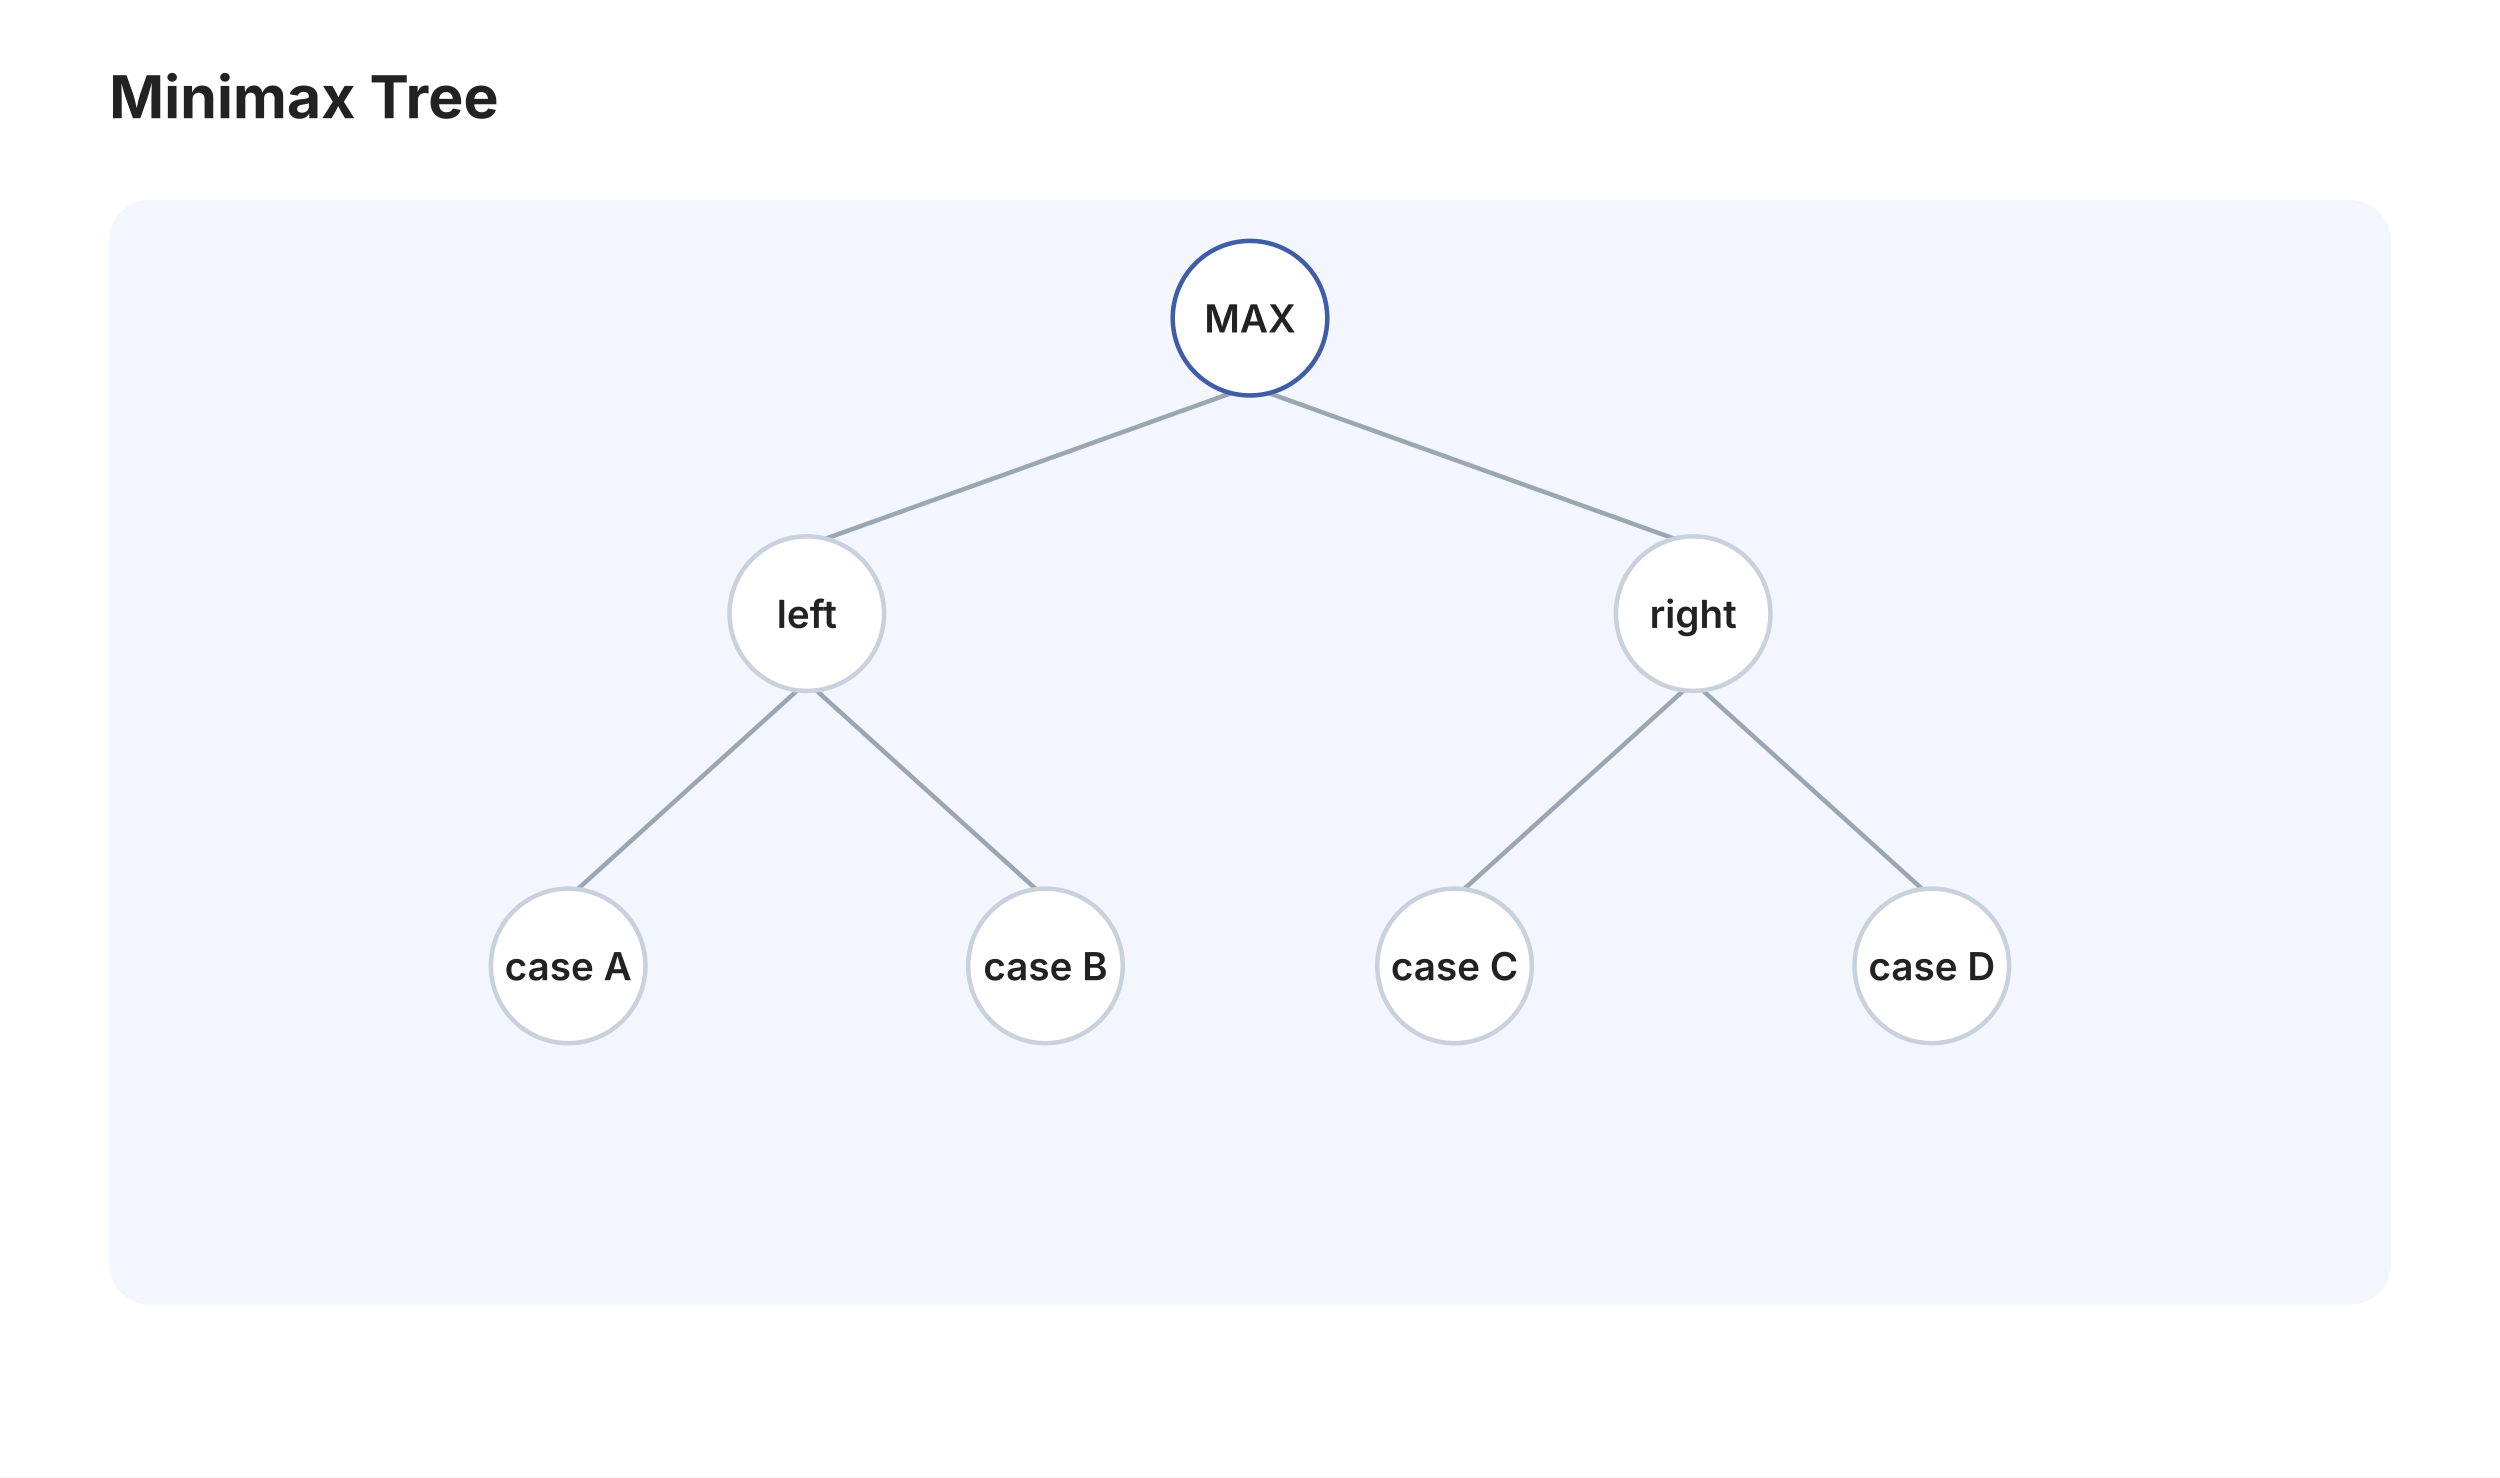
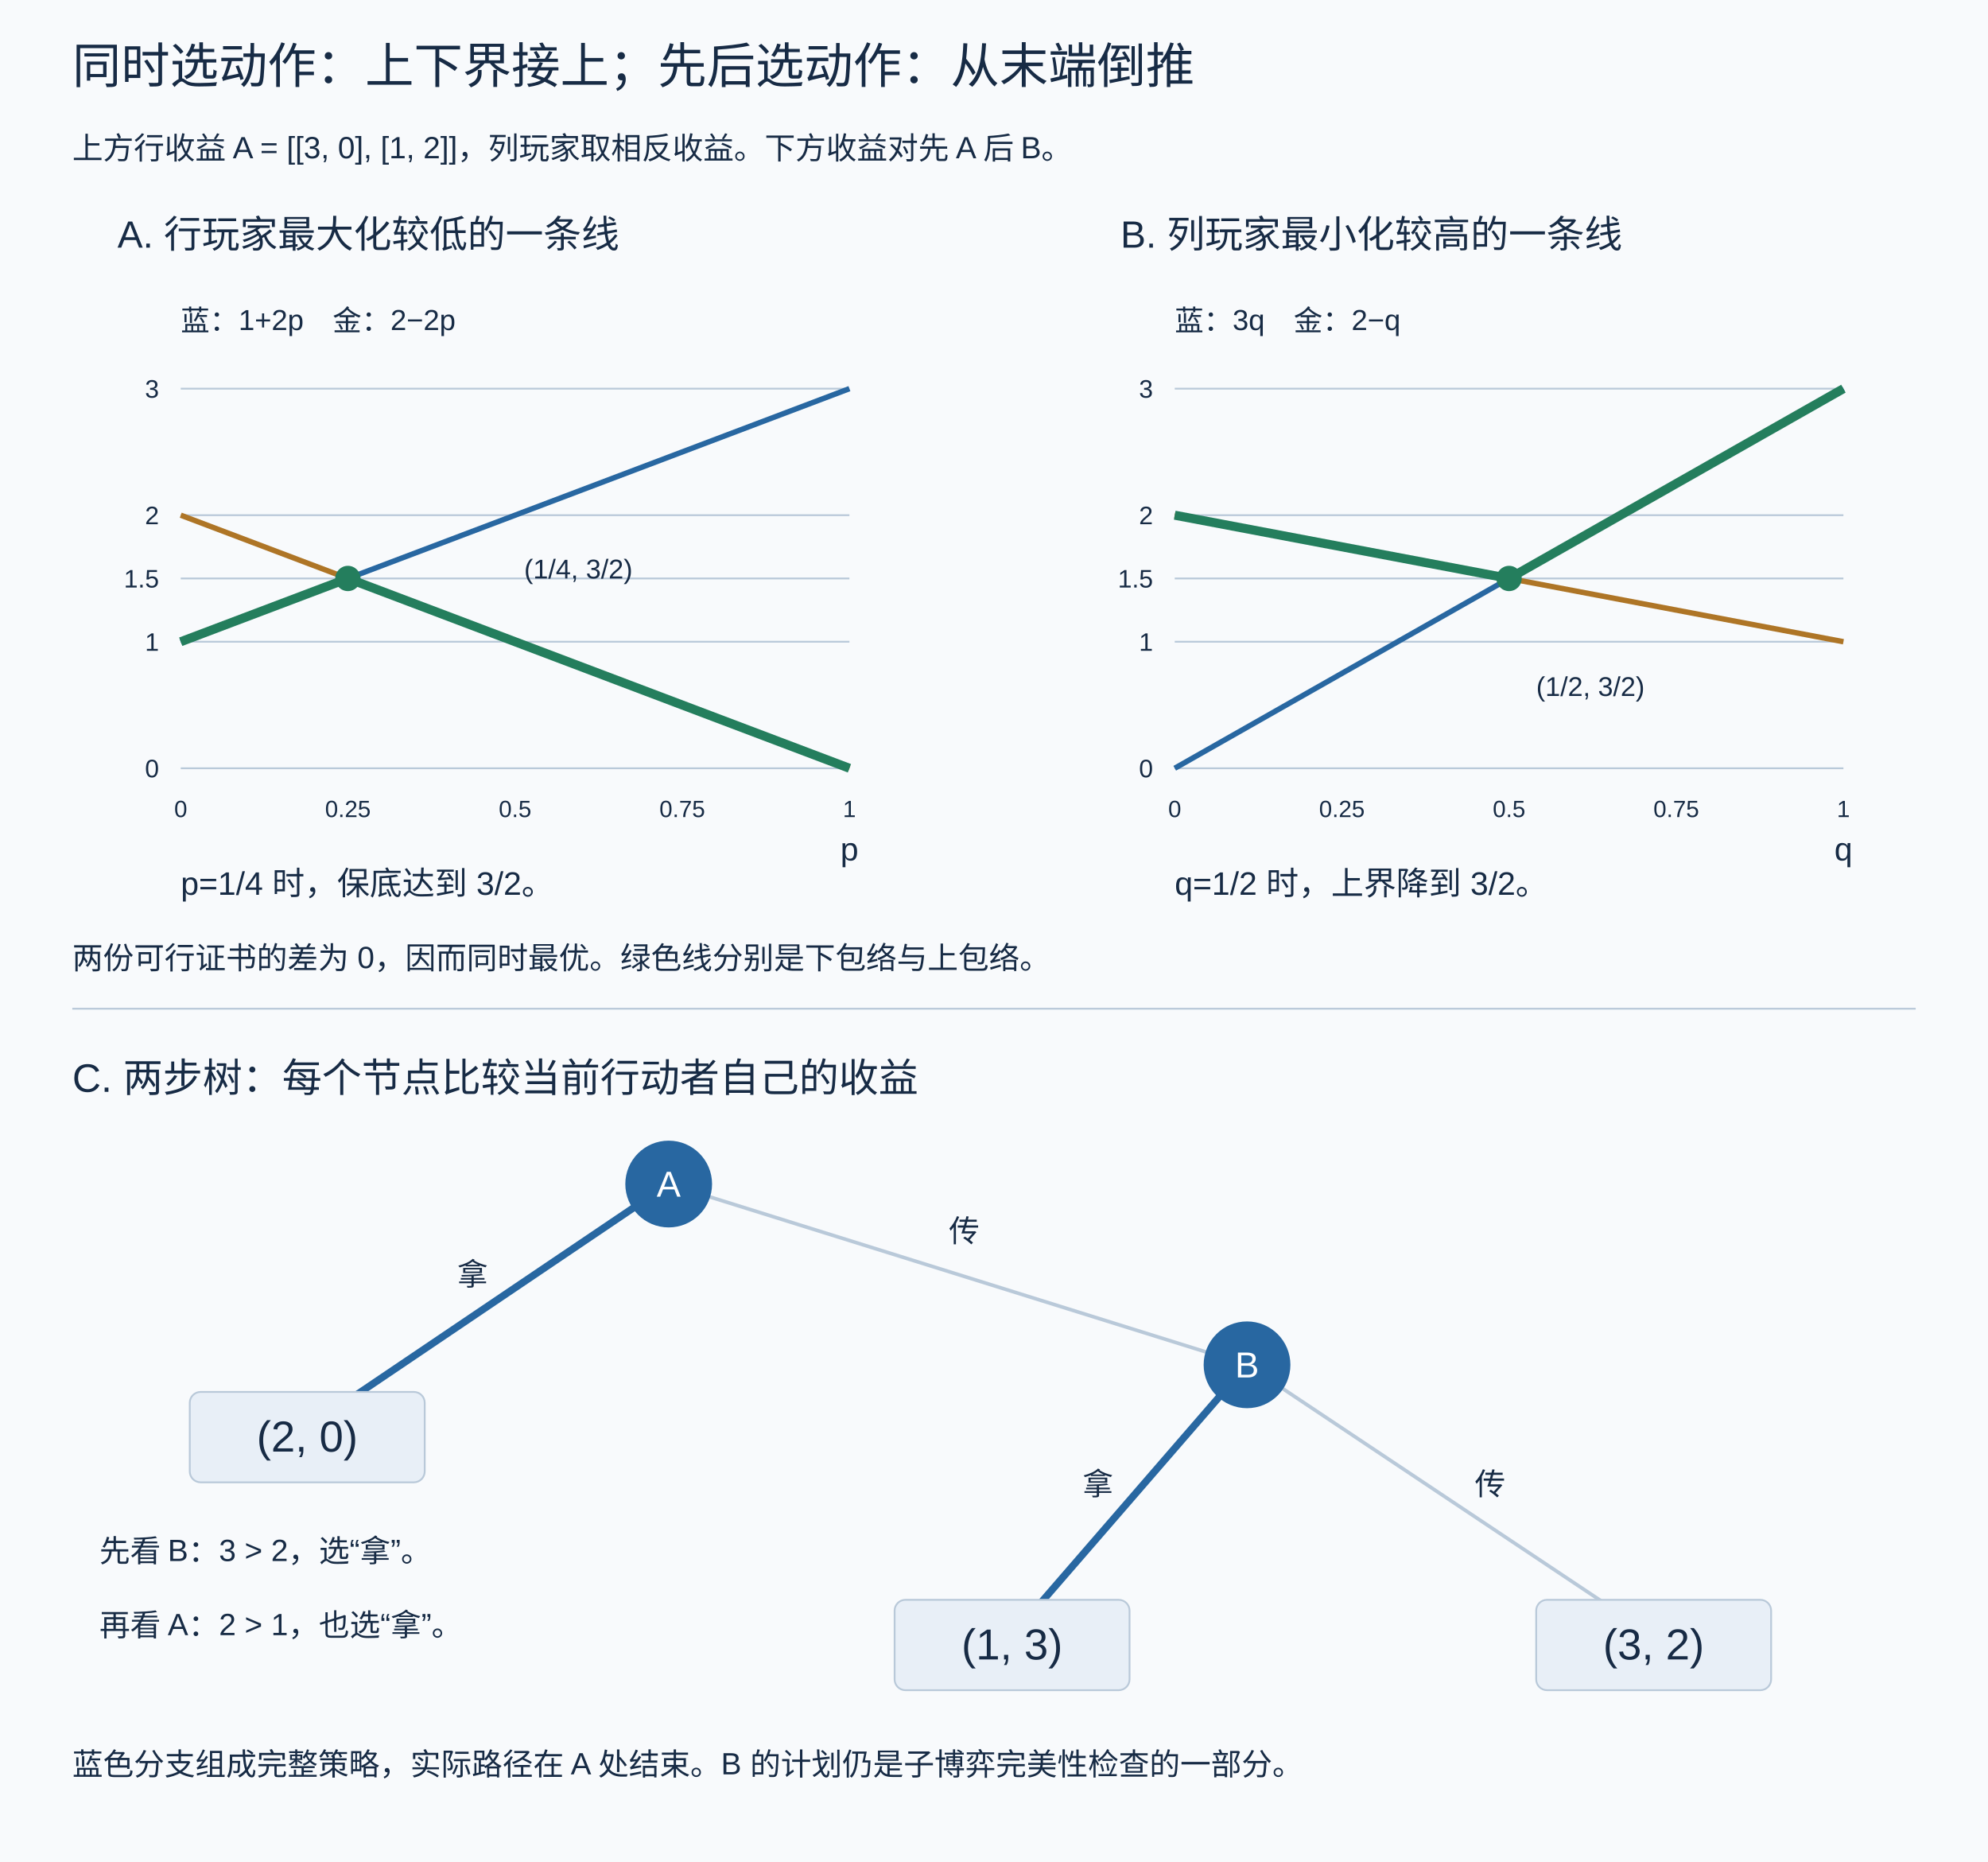
- <svg xmlns="http://www.w3.org/2000/svg" viewBox="0 0 1100 650" role="img" aria-label="Minimax Tree">
-   <defs>
-     <marker id="arrow" viewBox="0 0 10 10" refX="9" refY="5" markerWidth="8" markerHeight="8" orient="auto-start-reverse">
-       <path d="M 0 0 L 10 5 L 0 10 z" fill="#555" />
-     </marker>
-     <style>
-       .title { font: 700 26px -apple-system, BlinkMacSystemFont, "Segoe UI", sans-serif; fill: #222; }
-       .label { font: 600 17px -apple-system, BlinkMacSystemFont, "Segoe UI", sans-serif; fill: #222; }
-       .small { font: 500 14px -apple-system, BlinkMacSystemFont, "Segoe UI", sans-serif; fill: #444; }
-       .tiny { font: 500 12px -apple-system, BlinkMacSystemFont, "Segoe UI", sans-serif; fill: #555; }
-       .box { fill: #fff; stroke: #c8d1dc; stroke-width: 2; rx: 8; }
-       .soft { fill: #f8fafc; stroke: #d8e0e8; stroke-width: 2; rx: 8; }
-       .accent { fill: #3f5ca6; stroke: #3f5ca6; }
-       .line { stroke: #555; stroke-width: 2; fill: none; marker-end: url(#arrow); }
-       .thin { stroke: #777; stroke-width: 1.6; fill: none; }
-     </style>
-   </defs>
-   <rect x="0" y="0" width="1100" height="650" fill="#ffffff" />
-   <text x="48" y="52" class="title">Minimax Tree</text>
-   <rect x="48" y="88" width="1004" height="486" fill="#e3e9f7" opacity="0.42" rx="18" />
-   <path d="M 550.0 170.0 L 355.0 240.0" stroke="#9aa6b2" stroke-width="2" fill="none" />
-   <path d="M 550.0 170.0 L 745.0 240.0" stroke="#9aa6b2" stroke-width="2" fill="none" />
-   <path d="M 355.0 300.0 L 250.0 395.0" stroke="#9aa6b2" stroke-width="2" fill="none" />
-   <path d="M 355.0 300.0 L 460.0 395.0" stroke="#9aa6b2" stroke-width="2" fill="none" />
-   <path d="M 745.0 300.0 L 640.0 395.0" stroke="#9aa6b2" stroke-width="2" fill="none" />
-   <path d="M 745.0 300.0 L 850.0 395.0" stroke="#9aa6b2" stroke-width="2" fill="none" />
-   <circle cx="550.0" cy="140.0" r="34.0" fill="#fff" stroke="#3f5ca6" stroke-width="2" />
-   <text x="550.0" y="140.0" class="label" text-anchor="middle" dominant-baseline="middle">MAX</text>
-   <circle cx="355.0" cy="270.0" r="34.0" fill="#fff" stroke="#c8d1dc" stroke-width="2" />
-   <text x="355.0" y="270.0" class="label" text-anchor="middle" dominant-baseline="middle">left</text>
-   <circle cx="745.0" cy="270.0" r="34.0" fill="#fff" stroke="#c8d1dc" stroke-width="2" />
-   <text x="745.0" y="270.0" class="label" text-anchor="middle" dominant-baseline="middle">right</text>
-   <circle cx="250.0" cy="425.0" r="34.0" fill="#fff" stroke="#c8d1dc" stroke-width="2" />
-   <text x="250.0" y="425.0" class="label" text-anchor="middle" dominant-baseline="middle">case A</text>
-   <circle cx="460.0" cy="425.0" r="34.0" fill="#fff" stroke="#c8d1dc" stroke-width="2" />
-   <text x="460.0" y="425.0" class="label" text-anchor="middle" dominant-baseline="middle">case B</text>
-   <circle cx="640.0" cy="425.0" r="34.0" fill="#fff" stroke="#c8d1dc" stroke-width="2" />
-   <text x="640.0" y="425.0" class="label" text-anchor="middle" dominant-baseline="middle">case C</text>
-   <circle cx="850.0" cy="425.0" r="34.0" fill="#fff" stroke="#c8d1dc" stroke-width="2" />
-   <text x="850.0" y="425.0" class="label" text-anchor="middle" dominant-baseline="middle">case D</text>
+ <svg xmlns="http://www.w3.org/2000/svg" width="1100" height="1030" viewBox="0 0 1100 1030" role="img" aria-labelledby="title desc">
+   <rect width="1100" height="1030" fill="#f8fafc" />
+   <style>text{font-family:Arial,"Noto Sans CJK SC","PingFang SC",sans-serif;fill:#172b45;font-size:17px}</style>
+   <text x="40" y="46" text-anchor="start" style="font-size:27px;fill:#172b45">同时选动作：上下界接上；先后选动作：从末端倒推</text>
+   <text x="40" y="88" text-anchor="start" style="font-size:17px;fill:#172b45">上方行收益 A = [[3, 0], [1, 2]]，列玩家取相反收益。下方收益对先 A 后 B。</text>
+   <text x="65" y="137" text-anchor="start" style="font-size:21px;fill:#172b45">A. 行玩家最大化较低的一条线</text>
+   <text x="620" y="137" text-anchor="start" style="font-size:21px;fill:#172b45">B. 列玩家最小化较高的一条线</text>
+   <line x1="100" y1="425" x2="470" y2="425" stroke="#b9c9d9" stroke-width="1" />
+   <text x="88" y="430" text-anchor="end" style="font-size:14px;fill:#172b45">0</text>
+   <line x1="100" y1="355" x2="470" y2="355" stroke="#b9c9d9" stroke-width="1" />
+   <text x="88" y="360" text-anchor="end" style="font-size:14px;fill:#172b45">1</text>
+   <line x1="100" y1="320.0" x2="470" y2="320.0" stroke="#b9c9d9" stroke-width="1" />
+   <text x="88" y="325.0" text-anchor="end" style="font-size:14px;fill:#172b45">1.5</text>
+   <line x1="100" y1="285" x2="470" y2="285" stroke="#b9c9d9" stroke-width="1" />
+   <text x="88" y="290" text-anchor="end" style="font-size:14px;fill:#172b45">2</text>
+   <line x1="100" y1="215" x2="470" y2="215" stroke="#b9c9d9" stroke-width="1" />
+   <text x="88" y="220" text-anchor="end" style="font-size:14px;fill:#172b45">3</text>
+   <text x="100" y="452" text-anchor="middle" style="font-size:13px;fill:#172b45">0</text>
+   <text x="192.5" y="452" text-anchor="middle" style="font-size:13px;fill:#172b45">0.25</text>
+   <text x="285.0" y="452" text-anchor="middle" style="font-size:13px;fill:#172b45">0.5</text>
+   <text x="377.5" y="452" text-anchor="middle" style="font-size:13px;fill:#172b45">0.75</text>
+   <text x="470" y="452" text-anchor="middle" style="font-size:13px;fill:#172b45">1</text>
+   <line x1="100" y1="355" x2="470" y2="215" stroke="#2867a1" stroke-width="3" />
+   <line x1="100" y1="285" x2="470" y2="425" stroke="#ae7526" stroke-width="3" />
+   <text x="100" y="183" text-anchor="start" style="font-size:16px;fill:#172b45">蓝：1+2p　金：2−2p</text>
+   <text x="100" y="495" text-anchor="start" style="font-size:18px;fill:#172b45">p=1/4 时，保底达到 3/2。</text>
+   <polyline points="100,355 192.5,320.0 470,425" fill="none" stroke="#247e5d" stroke-width="5" />
+   <circle cx="192.5" cy="320.0" r="7" fill="#247e5d" />
+   <text x="290" y="320" text-anchor="start" style="font-size:15px;fill:#172b45">(1/4, 3/2)</text>
+   <text x="470" y="476" text-anchor="middle" style="font-size:18px;fill:#172b45">p</text>
+   <line x1="650" y1="425" x2="1020" y2="425" stroke="#b9c9d9" stroke-width="1" />
+   <text x="638" y="430" text-anchor="end" style="font-size:14px;fill:#172b45">0</text>
+   <line x1="650" y1="355" x2="1020" y2="355" stroke="#b9c9d9" stroke-width="1" />
+   <text x="638" y="360" text-anchor="end" style="font-size:14px;fill:#172b45">1</text>
+   <line x1="650" y1="320.0" x2="1020" y2="320.0" stroke="#b9c9d9" stroke-width="1" />
+   <text x="638" y="325.0" text-anchor="end" style="font-size:14px;fill:#172b45">1.5</text>
+   <line x1="650" y1="285" x2="1020" y2="285" stroke="#b9c9d9" stroke-width="1" />
+   <text x="638" y="290" text-anchor="end" style="font-size:14px;fill:#172b45">2</text>
+   <line x1="650" y1="215" x2="1020" y2="215" stroke="#b9c9d9" stroke-width="1" />
+   <text x="638" y="220" text-anchor="end" style="font-size:14px;fill:#172b45">3</text>
+   <text x="650" y="452" text-anchor="middle" style="font-size:13px;fill:#172b45">0</text>
+   <text x="742.5" y="452" text-anchor="middle" style="font-size:13px;fill:#172b45">0.25</text>
+   <text x="835.0" y="452" text-anchor="middle" style="font-size:13px;fill:#172b45">0.5</text>
+   <text x="927.5" y="452" text-anchor="middle" style="font-size:13px;fill:#172b45">0.75</text>
+   <text x="1020" y="452" text-anchor="middle" style="font-size:13px;fill:#172b45">1</text>
+   <line x1="650" y1="425" x2="1020" y2="215" stroke="#2867a1" stroke-width="3" />
+   <line x1="650" y1="285" x2="1020" y2="355" stroke="#ae7526" stroke-width="3" />
+   <text x="650" y="183" text-anchor="start" style="font-size:16px;fill:#172b45">蓝：3q　金：2−q</text>
+   <text x="650" y="495" text-anchor="start" style="font-size:18px;fill:#172b45">q=1/2 时，上界降到 3/2。</text>
+   <polyline points="650,285 835.0,320.0 1020,215" fill="none" stroke="#247e5d" stroke-width="5" />
+   <circle cx="835.0" cy="320.0" r="7" fill="#247e5d" />
+   <text x="850" y="385" text-anchor="start" style="font-size:15px;fill:#172b45">(1/2, 3/2)</text>
+   <text x="1020" y="476" text-anchor="middle" style="font-size:18px;fill:#172b45">q</text>
+   <text x="40" y="536" text-anchor="start" style="font-size:17px;fill:#172b45">两份可行证书的差为 0，因而同时最优。绿色线分别是下包络与上包络。</text>
+   <line x1="40" y1="558" x2="1060" y2="558" stroke="#b9c9d9" stroke-width="1" />
+   <text x="40" y="604" text-anchor="start" style="font-size:22px;fill:#172b45">C. 两步树：每个节点比较当前行动者自己的收益</text>
+   <line x1="370" y1="655" x2="170" y2="790" stroke="#2867a1" stroke-width="4" />
+   <line x1="370" y1="655" x2="690" y2="755" stroke="#b9c9d9" stroke-width="2" />
+   <line x1="690" y1="755" x2="560" y2="905" stroke="#2867a1" stroke-width="4" />
+   <line x1="690" y1="755" x2="915" y2="905" stroke="#b9c9d9" stroke-width="2" />
+   <circle cx="370" cy="655" r="24" fill="#2867a1" />
+   <text x="370" y="662" text-anchor="middle" style="font-size:20px;fill:#ffffff">A</text>
+   <circle cx="690" cy="755" r="24" fill="#2867a1" />
+   <text x="690" y="762" text-anchor="middle" style="font-size:20px;fill:#ffffff">B</text>
+   <text x="253" y="711" text-anchor="start" style="font-size:17px;fill:#172b45">拿</text>
+   <text x="525" y="687" text-anchor="start" style="font-size:17px;fill:#172b45">传</text>
+   <text x="599" y="827" text-anchor="start" style="font-size:17px;fill:#172b45">拿</text>
+   <text x="816" y="827" text-anchor="start" style="font-size:17px;fill:#172b45">传</text>
+   <rect x="105" y="770" width="130" height="50" rx="6" fill="#e8eff7" stroke="#b9c9d9" />
+   <text x="170" y="803" text-anchor="middle" style="font-size:24px;fill:#172b45">(2, 0)</text>
+   <rect x="495" y="885" width="130" height="50" rx="6" fill="#e8eff7" stroke="#b9c9d9" />
+   <text x="560" y="918" text-anchor="middle" style="font-size:24px;fill:#172b45">(1, 3)</text>
+   <rect x="850" y="885" width="130" height="50" rx="6" fill="#e8eff7" stroke="#b9c9d9" />
+   <text x="915" y="918" text-anchor="middle" style="font-size:24px;fill:#172b45">(3, 2)</text>
+   <text x="55" y="864" text-anchor="start" style="font-size:17px;fill:#172b45">先看 B：3 &gt; 2，选“拿”。</text>
+   <text x="55" y="905" text-anchor="start" style="font-size:17px;fill:#172b45">再看 A：2 &gt; 1，也选“拿”。</text>
+   <text x="40" y="982" text-anchor="start" style="font-size:17px;fill:#172b45">蓝色分支组成完整策略，实际路径在 A 处结束。B 的计划仍是子博弈完美性检查的一部分。</text>
</svg>
